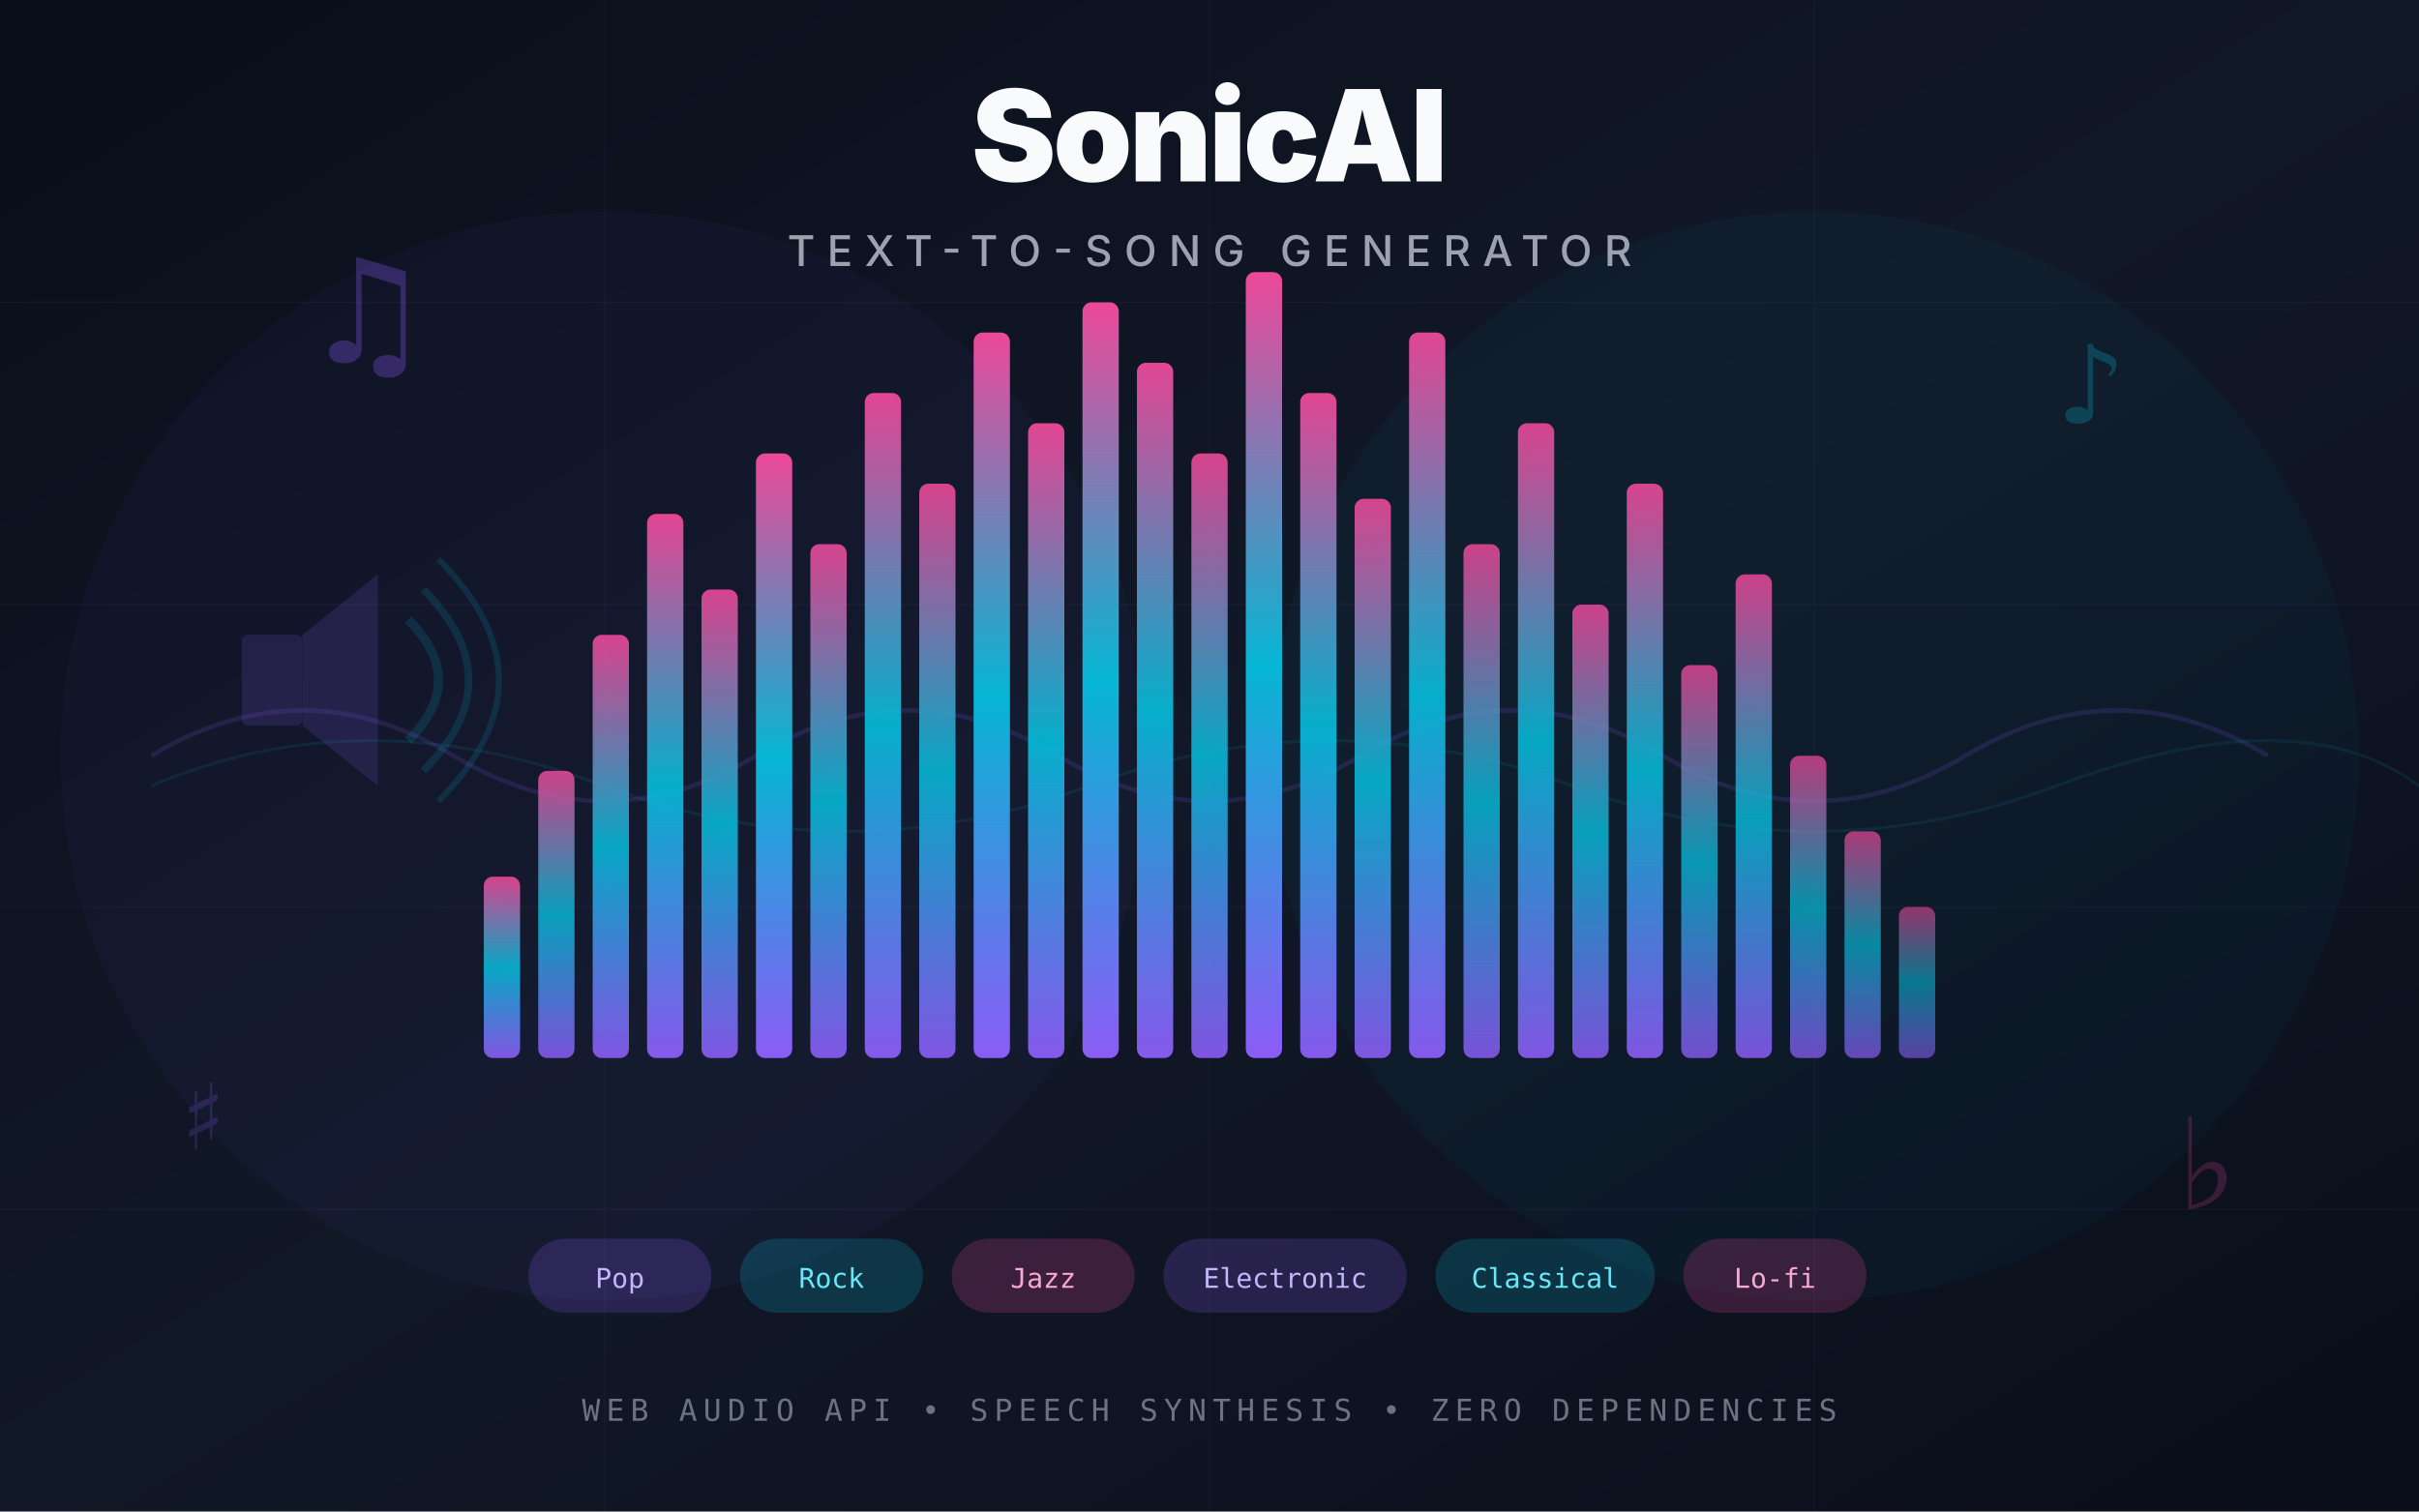
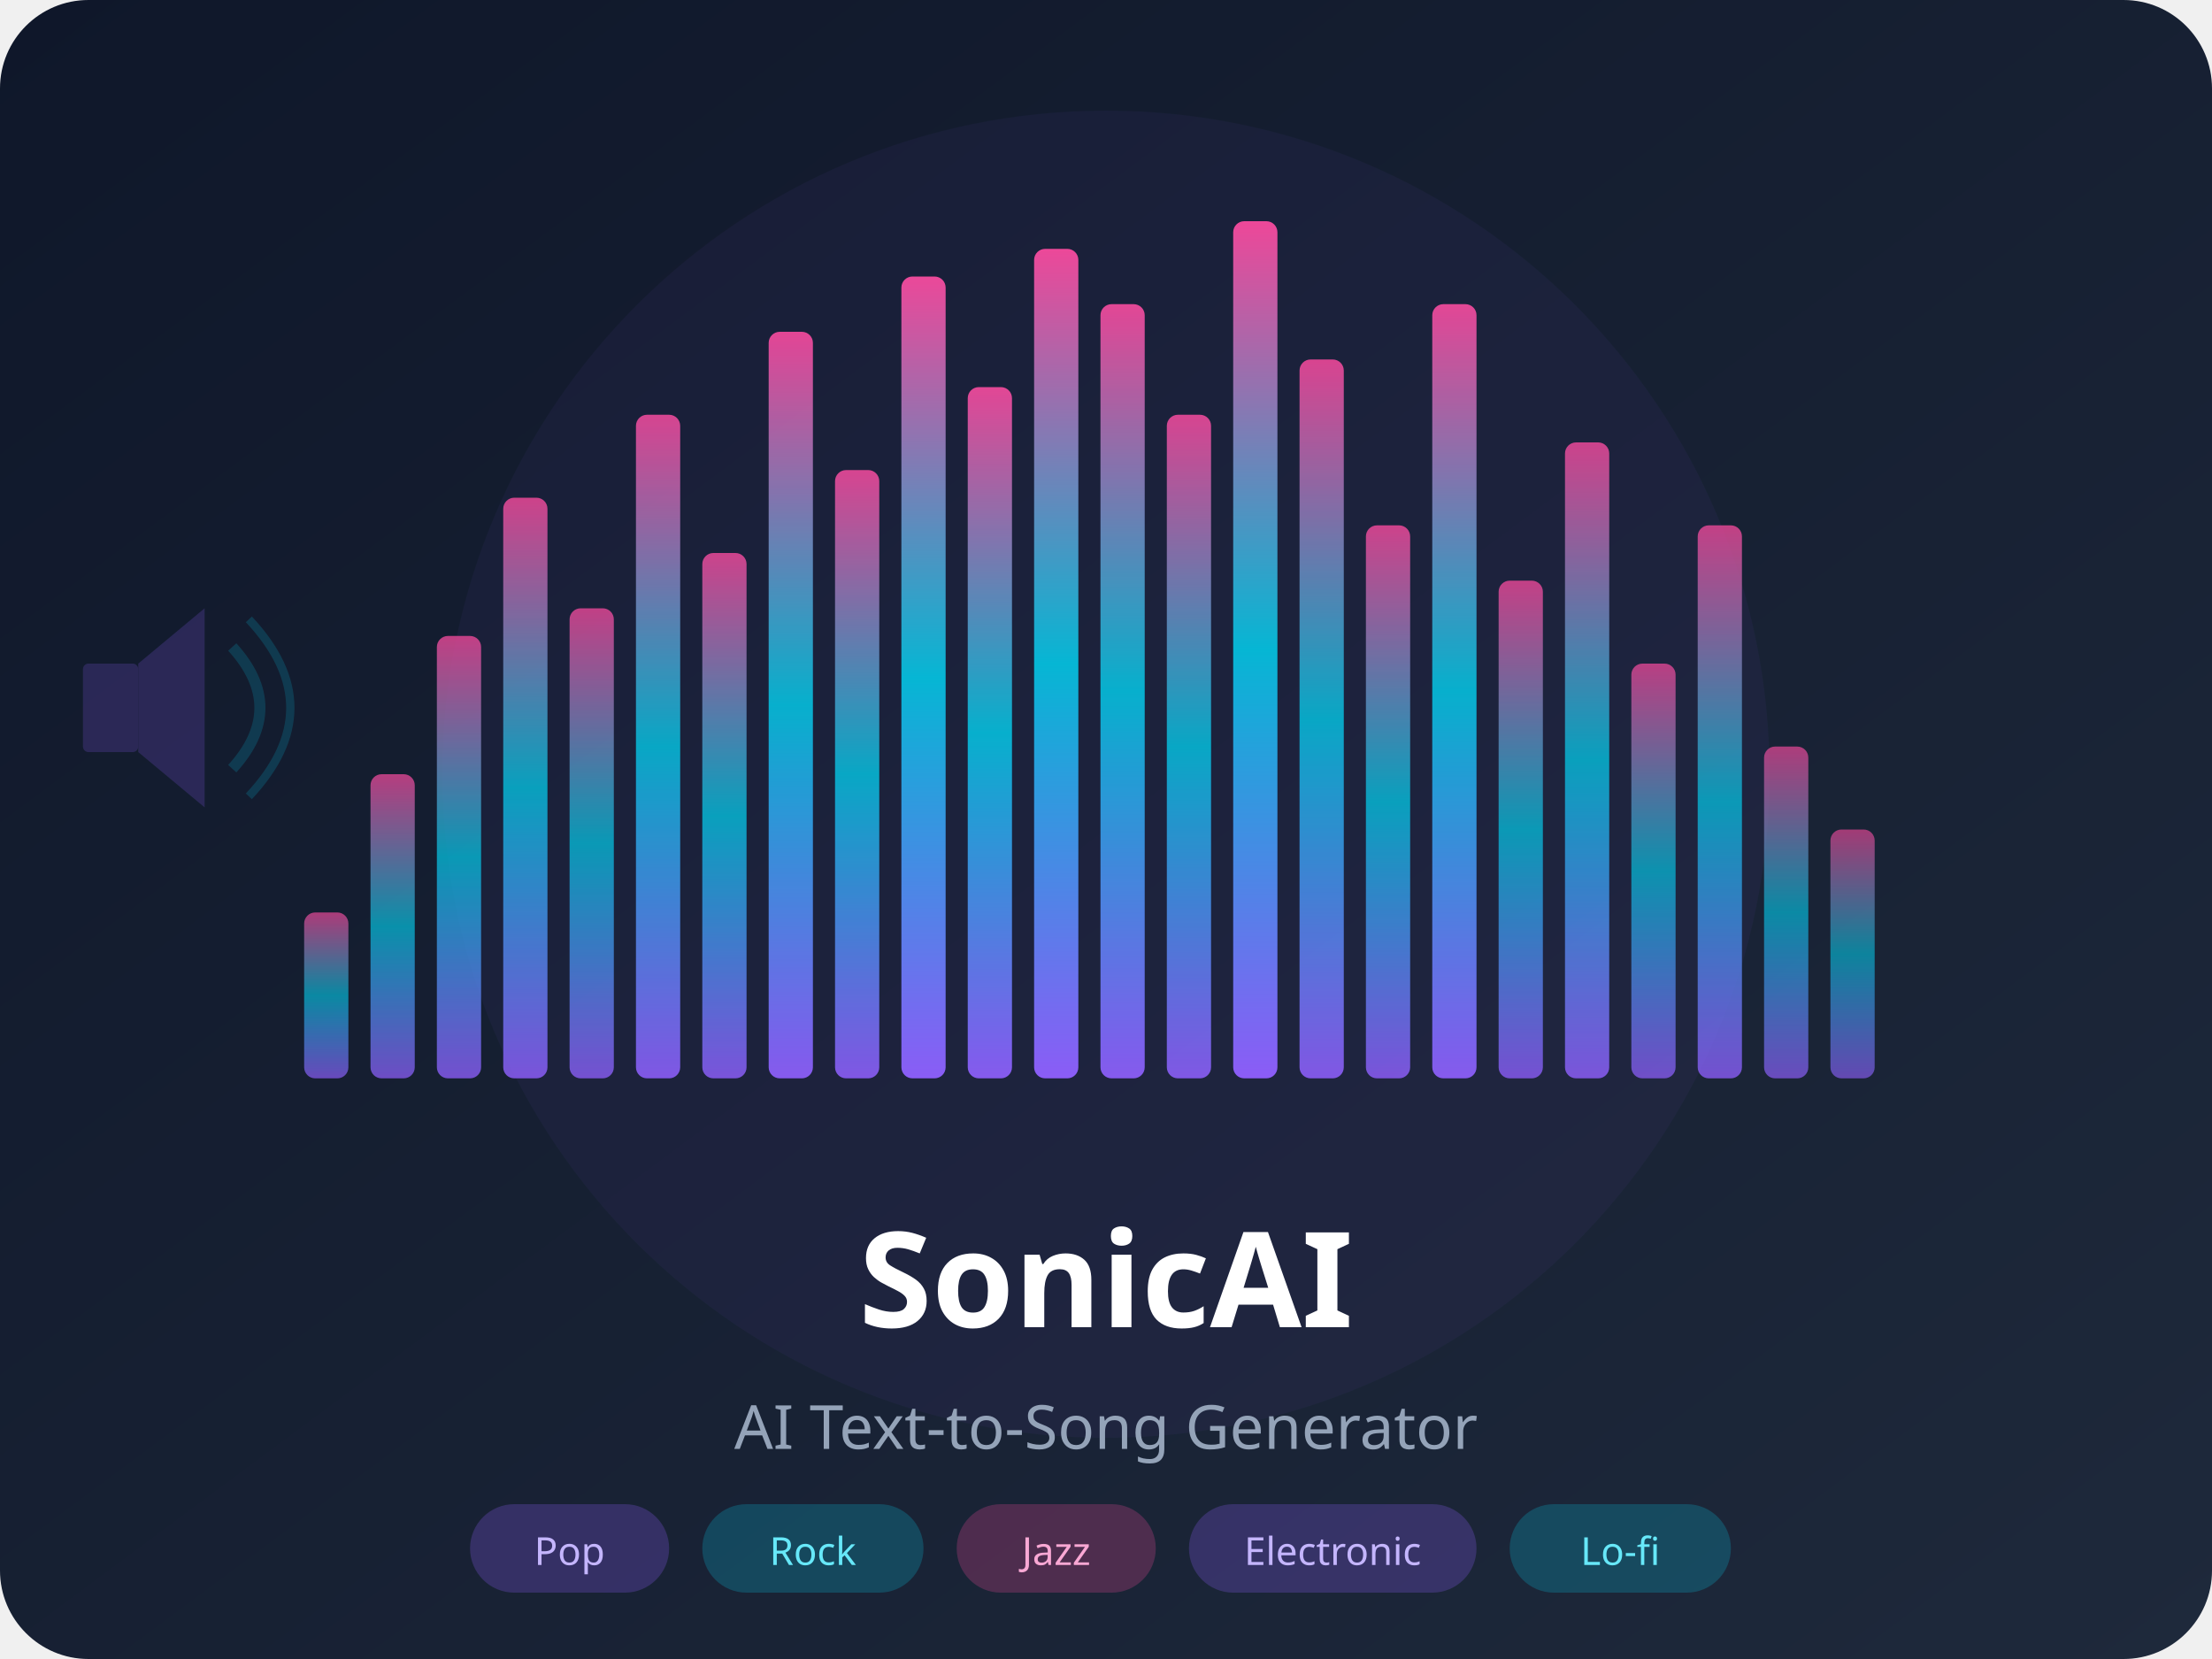
- <svg xmlns="http://www.w3.org/2000/svg" viewBox="0 0 800 500">
+ <svg xmlns="http://www.w3.org/2000/svg" viewBox="0 0 400 300" width="400" height="300">
  <defs>
    <linearGradient id="bg" x1="0%" y1="0%" x2="100%" y2="100%">
-       <stop offset="0%" style="stop-color:#0a0e1a" />
-       <stop offset="50%" style="stop-color:#111827" />
-       <stop offset="100%" style="stop-color:#0a0e1a" />
+       <stop offset="0%" style="stop-color:#0f172a" />
+       <stop offset="100%" style="stop-color:#1e293b" />
    </linearGradient>
    <linearGradient id="barGrad" x1="0%" y1="100%" x2="0%" y2="0%">
      <stop offset="0%" style="stop-color:#8b5cf6" />
      <stop offset="50%" style="stop-color:#06b6d4" />
      <stop offset="100%" style="stop-color:#ec4899" />
    </linearGradient>
  </defs>
-   <rect width="800" height="500" fill="url(#bg)" />
-   <g opacity="0.06">
-     <line x1="0" y1="100" x2="800" y2="100" stroke="#8b5cf6" stroke-width="0.5" />
-     <line x1="0" y1="200" x2="800" y2="200" stroke="#8b5cf6" stroke-width="0.5" />
-     <line x1="0" y1="300" x2="800" y2="300" stroke="#8b5cf6" stroke-width="0.5" />
-     <line x1="0" y1="400" x2="800" y2="400" stroke="#8b5cf6" stroke-width="0.5" />
-     <line x1="200" y1="0" x2="200" y2="500" stroke="#8b5cf6" stroke-width="0.5" />
-     <line x1="400" y1="0" x2="400" y2="500" stroke="#8b5cf6" stroke-width="0.5" />
-     <line x1="600" y1="0" x2="600" y2="500" stroke="#8b5cf6" stroke-width="0.5" />
+   <rect width="400" height="300" rx="16" fill="url(#bg)" />
+   <circle cx="200" cy="140" r="120" fill="#8b5cf6" opacity="0.05" />
+   <g transform="translate(55, 195)">
+     <rect x="0" y="-30" width="8" height="30" rx="2" fill="url(#barGrad)" opacity="0.7" />
+     <rect x="12" y="-55" width="8" height="55" rx="2" fill="url(#barGrad)" opacity="0.75" />
+     <rect x="24" y="-80" width="8" height="80" rx="2" fill="url(#barGrad)" opacity="0.8" />
+     <rect x="36" y="-105" width="8" height="105" rx="2" fill="url(#barGrad)" opacity="0.85" />
+     <rect x="48" y="-85" width="8" height="85" rx="2" fill="url(#barGrad)" opacity="0.8" />
+     <rect x="60" y="-120" width="8" height="120" rx="2" fill="url(#barGrad)" opacity="0.9" />
+     <rect x="72" y="-95" width="8" height="95" rx="2" fill="url(#barGrad)" opacity="0.85" />
+     <rect x="84" y="-135" width="8" height="135" rx="2" fill="url(#barGrad)" opacity="0.95" />
+     <rect x="96" y="-110" width="8" height="110" rx="2" fill="url(#barGrad)" opacity="0.9" />
+     <rect x="108" y="-145" width="8" height="145" rx="2" fill="url(#barGrad)" opacity="1" />
+     <rect x="120" y="-125" width="8" height="125" rx="2" fill="url(#barGrad)" opacity="0.95" />
+     <rect x="132" y="-150" width="8" height="150" rx="2" fill="url(#barGrad)" opacity="1" />
+     <rect x="144" y="-140" width="8" height="140" rx="2" fill="url(#barGrad)" opacity="0.95" />
+     <rect x="156" y="-120" width="8" height="120" rx="2" fill="url(#barGrad)" opacity="0.9" />
+     <rect x="168" y="-155" width="8" height="155" rx="2" fill="url(#barGrad)" opacity="1" />
+     <rect x="180" y="-130" width="8" height="130" rx="2" fill="url(#barGrad)" opacity="0.9" />
+     <rect x="192" y="-100" width="8" height="100" rx="2" fill="url(#barGrad)" opacity="0.85" />
+     <rect x="204" y="-140" width="8" height="140" rx="2" fill="url(#barGrad)" opacity="0.95" />
+     <rect x="216" y="-90" width="8" height="90" rx="2" fill="url(#barGrad)" opacity="0.8" />
+     <rect x="228" y="-115" width="8" height="115" rx="2" fill="url(#barGrad)" opacity="0.85" />
+     <rect x="240" y="-75" width="8" height="75" rx="2" fill="url(#barGrad)" opacity="0.75" />
+     <rect x="252" y="-100" width="8" height="100" rx="2" fill="url(#barGrad)" opacity="0.8" />
+     <rect x="264" y="-60" width="8" height="60" rx="2" fill="url(#barGrad)" opacity="0.7" />
+     <rect x="276" y="-45" width="8" height="45" rx="2" fill="url(#barGrad)" opacity="0.65" />
  </g>
-   <circle cx="200" cy="250" r="180" fill="#8b5cf6" opacity="0.04" />
-   <circle cx="600" cy="250" r="180" fill="#06b6d4" opacity="0.04" />
-   <g transform="translate(80, 200)" opacity="0.15">
-     <rect x="0" y="10" width="20" height="30" rx="2" fill="#8b5cf6" />
-     <polygon points="20,10 45,-10 45,60 20,40" fill="#8b5cf6" />
-     <path d="M55,5 Q75,25 55,45" stroke="#06b6d4" stroke-width="3" fill="none" />
-     <path d="M60,-5 Q90,25 60,55" stroke="#06b6d4" stroke-width="2.5" fill="none" />
-     <path d="M65,-15 Q105,25 65,65" stroke="#06b6d4" stroke-width="2" fill="none" />
+   <g transform="translate(15, 115)" opacity="0.2">
+     <rect x="0" y="5" width="10" height="16" rx="1" fill="#8b5cf6" />
+     <polygon points="10,5 22,-5 22,31 10,21" fill="#8b5cf6" />
+     <path d="M27,2 Q37,13 27,24" stroke="#06b6d4" stroke-width="2" fill="none" />
+     <path d="M30,-3 Q45,13 30,29" stroke="#06b6d4" stroke-width="1.5" fill="none" />
  </g>
-   <path d="M50,250 Q100,220 150,250 T250,250 T350,250 T450,250 T550,250 T650,250 T750,250" stroke="#8b5cf6" stroke-width="1.5" fill="none" opacity="0.15" />
-   <path d="M50,260 Q120,230 200,260 T360,260 T520,260 T680,260 T800,260" stroke="#06b6d4" stroke-width="1" fill="none" opacity="0.1" />
-   <text x="400" y="60" text-anchor="middle" font-family="Inter, sans-serif" font-size="42" font-weight="900" fill="#f9fafb" letter-spacing="-1">SonicAI</text>
-   <text x="400" y="88" text-anchor="middle" font-family="Inter, sans-serif" font-size="14" font-weight="500" fill="#9ca3af" letter-spacing="4">TEXT-TO-SONG GENERATOR</text>
-   <g transform="translate(160, 350)">
-     <rect x="0" y="-60" width="12" height="60" rx="3" fill="url(#barGrad)" opacity="0.9" />
-     <rect x="18" y="-95" width="12" height="95" rx="3" fill="url(#barGrad)" opacity="0.85" />
-     <rect x="36" y="-140" width="12" height="140" rx="3" fill="url(#barGrad)" opacity="0.9" />
-     <rect x="54" y="-180" width="12" height="180" rx="3" fill="url(#barGrad)" opacity="0.95" />
-     <rect x="72" y="-155" width="12" height="155" rx="3" fill="url(#barGrad)" opacity="0.9" />
-     <rect x="90" y="-200" width="12" height="200" rx="3" fill="url(#barGrad)" opacity="1" />
-     <rect x="108" y="-170" width="12" height="170" rx="3" fill="url(#barGrad)" opacity="0.9" />
-     <rect x="126" y="-220" width="12" height="220" rx="3" fill="url(#barGrad)" opacity="0.95" />
-     <rect x="144" y="-190" width="12" height="190" rx="3" fill="url(#barGrad)" opacity="0.9" />
-     <rect x="162" y="-240" width="12" height="240" rx="3" fill="url(#barGrad)" opacity="1" />
-     <rect x="180" y="-210" width="12" height="210" rx="3" fill="url(#barGrad)" opacity="0.95" />
-     <rect x="198" y="-250" width="12" height="250" rx="3" fill="url(#barGrad)" opacity="1" />
-     <rect x="216" y="-230" width="12" height="230" rx="3" fill="url(#barGrad)" opacity="0.95" />
-     <rect x="234" y="-200" width="12" height="200" rx="3" fill="url(#barGrad)" opacity="0.9" />
-     <rect x="252" y="-260" width="12" height="260" rx="3" fill="url(#barGrad)" opacity="1" />
-     <rect x="270" y="-220" width="12" height="220" rx="3" fill="url(#barGrad)" opacity="0.95" />
-     <rect x="288" y="-185" width="12" height="185" rx="3" fill="url(#barGrad)" opacity="0.9" />
-     <rect x="306" y="-240" width="12" height="240" rx="3" fill="url(#barGrad)" opacity="0.95" />
-     <rect x="324" y="-170" width="12" height="170" rx="3" fill="url(#barGrad)" opacity="0.85" />
-     <rect x="342" y="-210" width="12" height="210" rx="3" fill="url(#barGrad)" opacity="0.9" />
-     <rect x="360" y="-150" width="12" height="150" rx="3" fill="url(#barGrad)" opacity="0.85" />
-     <rect x="378" y="-190" width="12" height="190" rx="3" fill="url(#barGrad)" opacity="0.9" />
-     <rect x="396" y="-130" width="12" height="130" rx="3" fill="url(#barGrad)" opacity="0.8" />
-     <rect x="414" y="-160" width="12" height="160" rx="3" fill="url(#barGrad)" opacity="0.85" />
-     <rect x="432" y="-100" width="12" height="100" rx="3" fill="url(#barGrad)" opacity="0.75" />
-     <rect x="450" y="-75" width="12" height="75" rx="3" fill="url(#barGrad)" opacity="0.7" />
-     <rect x="468" y="-50" width="12" height="50" rx="3" fill="url(#barGrad)" opacity="0.6" />
+   <text x="200" y="240" text-anchor="middle" font-family="Segoe UI, sans-serif" font-size="24" font-weight="700" fill="white">SonicAI</text>
+   <text x="200" y="262" text-anchor="middle" font-family="Segoe UI, sans-serif" font-size="11" fill="#94a3b8">AI Text-to-Song Generator</text>
+   <g transform="translate(85, 272)">
+     <rect x="0" y="0" width="36" height="16" rx="8" fill="#8b5cf6" opacity="0.25" />
+     <text x="18" y="11" text-anchor="middle" font-family="Segoe UI, sans-serif" font-size="7" fill="#c4b5fd">Pop</text>
+     <rect x="42" y="0" width="40" height="16" rx="8" fill="#06b6d4" opacity="0.25" />
+     <text x="62" y="11" text-anchor="middle" font-family="Segoe UI, sans-serif" font-size="7" fill="#67e8f9">Rock</text>
+     <rect x="88" y="0" width="36" height="16" rx="8" fill="#ec4899" opacity="0.25" />
+     <text x="106" y="11" text-anchor="middle" font-family="Segoe UI, sans-serif" font-size="7" fill="#f9a8d4">Jazz</text>
+     <rect x="130" y="0" width="52" height="16" rx="8" fill="#8b5cf6" opacity="0.25" />
+     <text x="156" y="11" text-anchor="middle" font-family="Segoe UI, sans-serif" font-size="7" fill="#c4b5fd">Electronic</text>
+     <rect x="188" y="0" width="40" height="16" rx="8" fill="#06b6d4" opacity="0.25" />
+     <text x="208" y="11" text-anchor="middle" font-family="Segoe UI, sans-serif" font-size="7" fill="#67e8f9">Lo-fi</text>
  </g>
-   <text x="100" y="120" font-family="serif" font-size="48" fill="#8b5cf6" opacity="0.3">♫</text>
-   <text x="680" y="140" font-family="serif" font-size="36" fill="#06b6d4" opacity="0.25">♪</text>
-   <text x="720" y="400" font-family="serif" font-size="42" fill="#ec4899" opacity="0.2">♭</text>
-   <text x="60" y="380" font-family="serif" font-size="30" fill="#8b5cf6" opacity="0.2">♯</text>
-   <g transform="translate(175, 410)">
-     <rect x="0" y="0" width="60" height="24" rx="12" fill="#8b5cf6" opacity="0.2" stroke="#8b5cf6" stroke-width="0.5" />
-     <text x="30" y="16" text-anchor="middle" font-family="monospace" font-size="9" fill="#c4b5fd">Pop</text>
-     <rect x="70" y="0" width="60" height="24" rx="12" fill="#06b6d4" opacity="0.2" stroke="#06b6d4" stroke-width="0.5" />
-     <text x="100" y="16" text-anchor="middle" font-family="monospace" font-size="9" fill="#67e8f9">Rock</text>
-     <rect x="140" y="0" width="60" height="24" rx="12" fill="#ec4899" opacity="0.2" stroke="#ec4899" stroke-width="0.5" />
-     <text x="170" y="16" text-anchor="middle" font-family="monospace" font-size="9" fill="#f9a8d4">Jazz</text>
-     <rect x="210" y="0" width="80" height="24" rx="12" fill="#8b5cf6" opacity="0.2" stroke="#8b5cf6" stroke-width="0.5" />
-     <text x="250" y="16" text-anchor="middle" font-family="monospace" font-size="9" fill="#c4b5fd">Electronic</text>
-     <rect x="300" y="0" width="72" height="24" rx="12" fill="#06b6d4" opacity="0.2" stroke="#06b6d4" stroke-width="0.5" />
-     <text x="336" y="16" text-anchor="middle" font-family="monospace" font-size="9" fill="#67e8f9">Classical</text>
-     <rect x="382" y="0" width="60" height="24" rx="12" fill="#ec4899" opacity="0.2" stroke="#ec4899" stroke-width="0.5" />
-     <text x="412" y="16" text-anchor="middle" font-family="monospace" font-size="9" fill="#f9a8d4">Lo-fi</text>
-   </g>
-   <text x="400" y="470" text-anchor="middle" font-family="monospace" font-size="10" fill="#6b7280" letter-spacing="2">WEB AUDIO API • SPEECH SYNTHESIS • ZERO DEPENDENCIES</text>
</svg>
